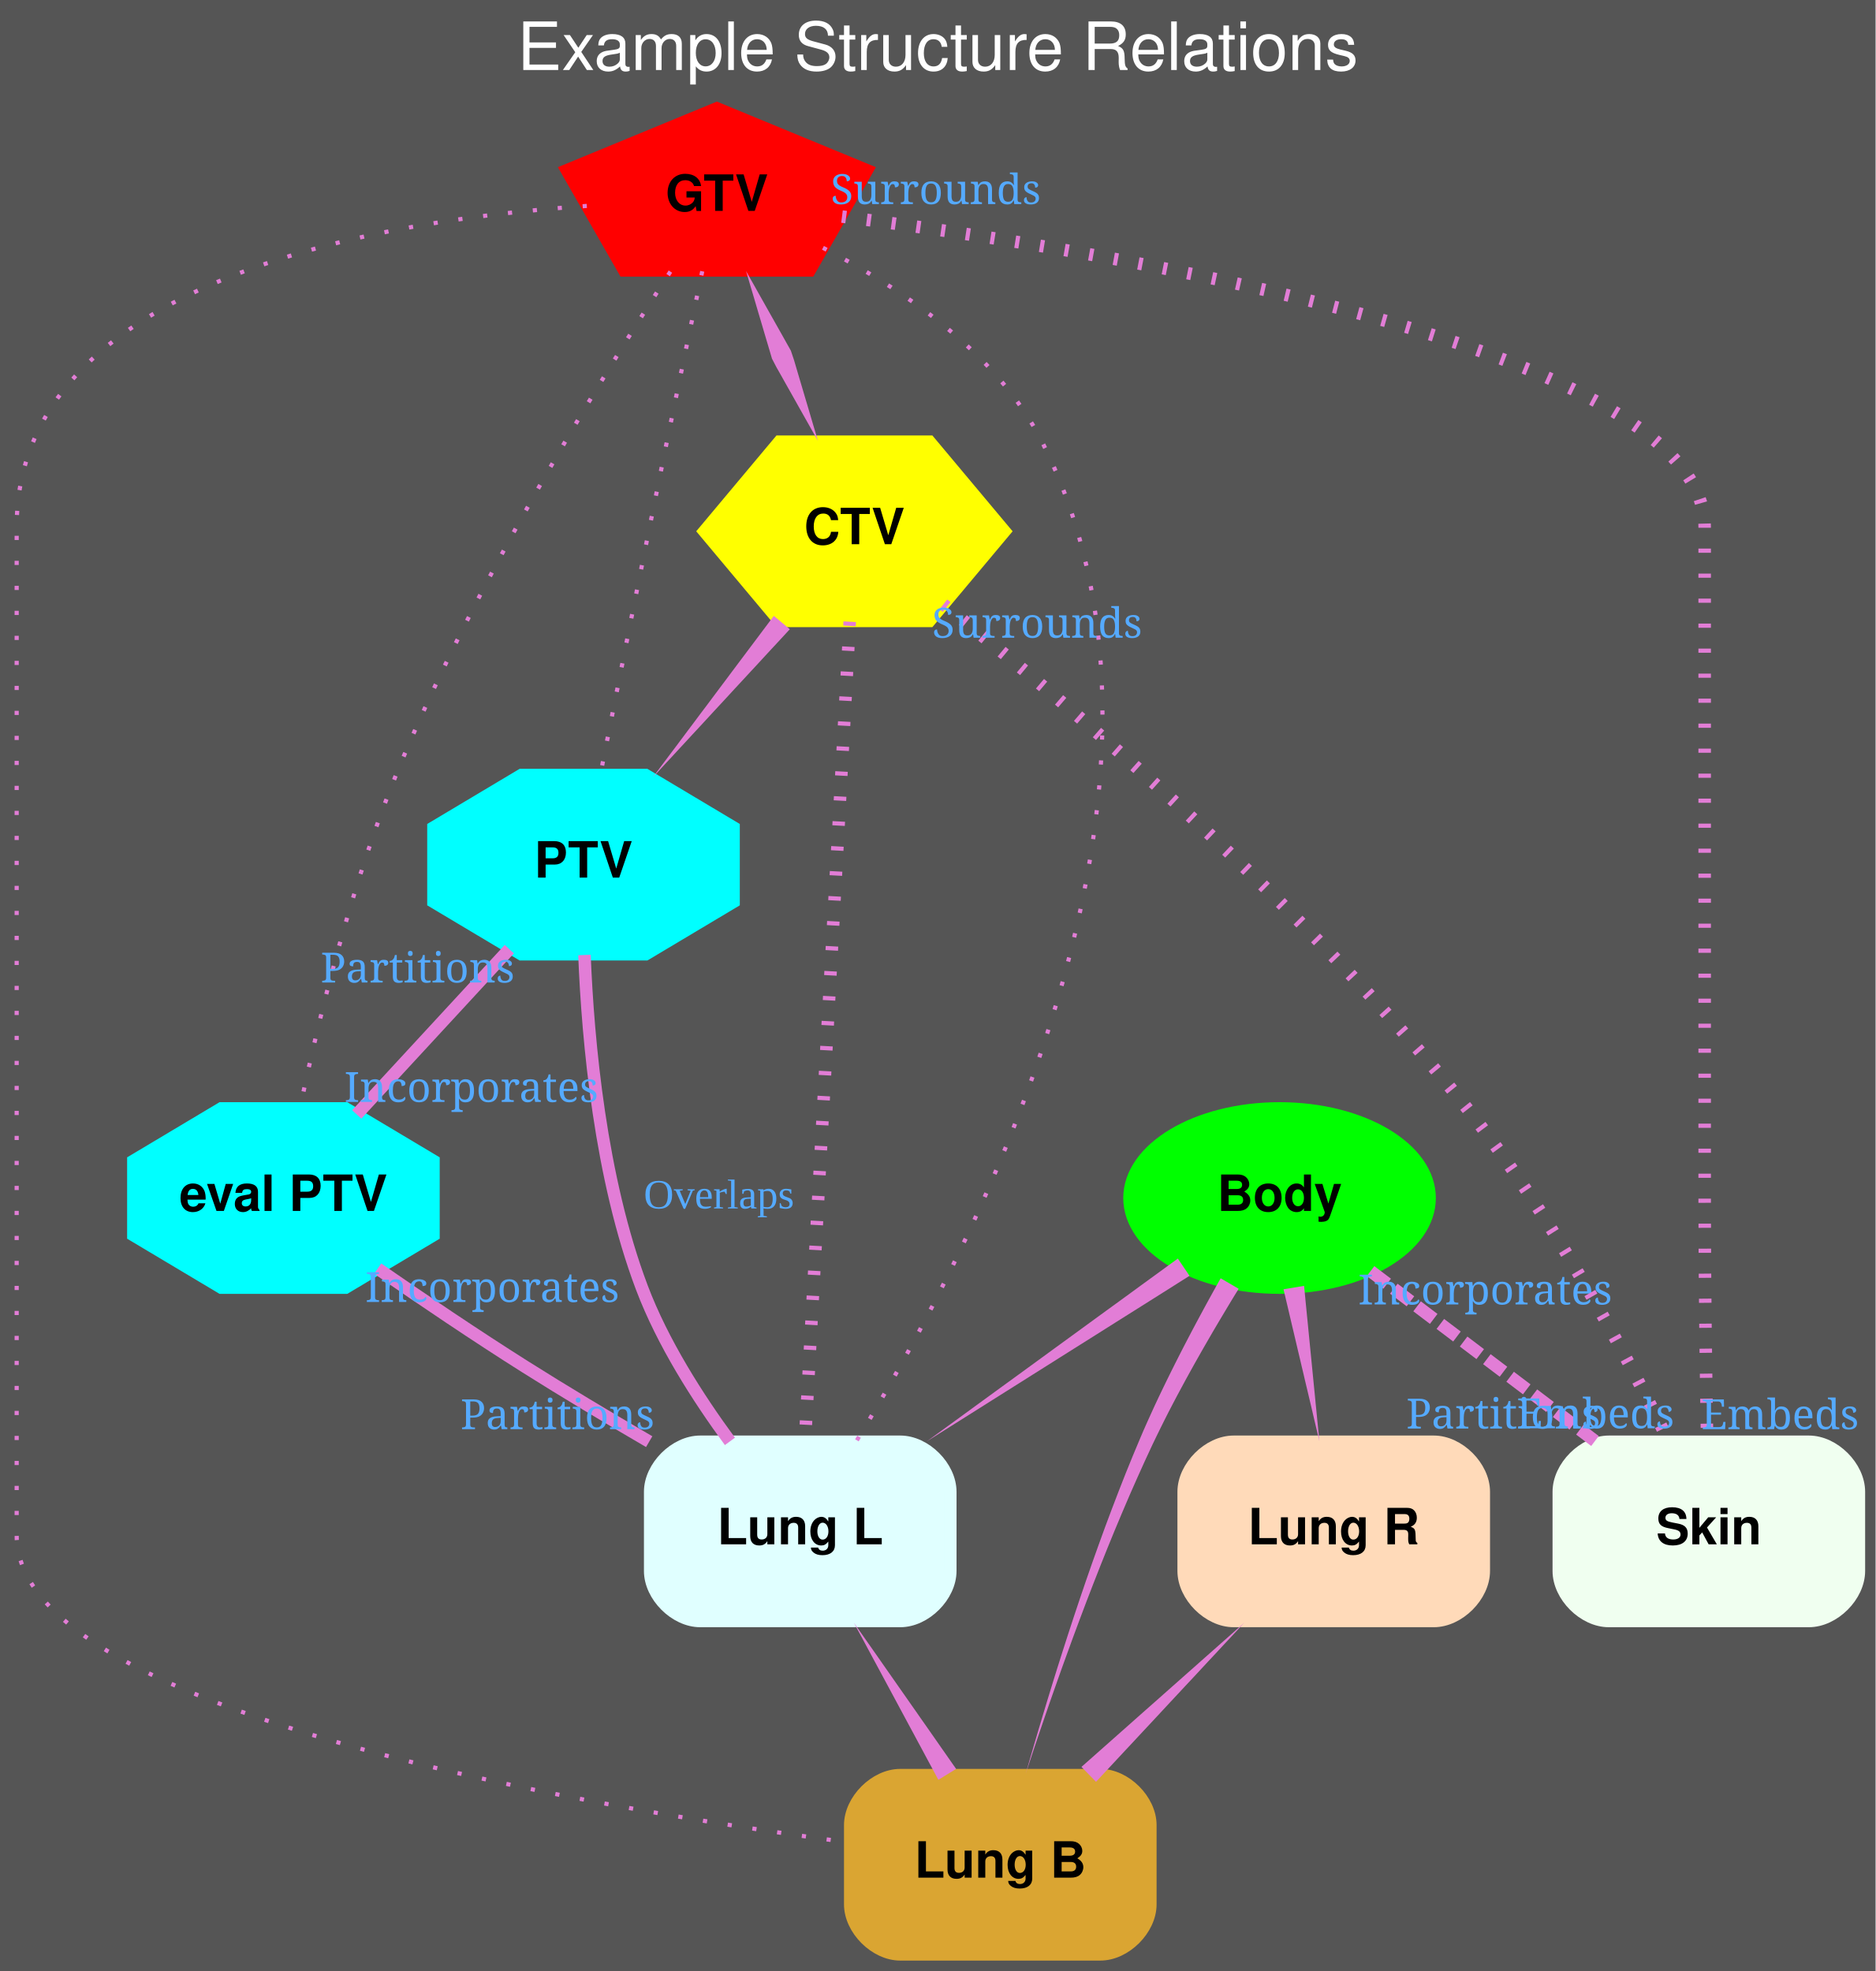
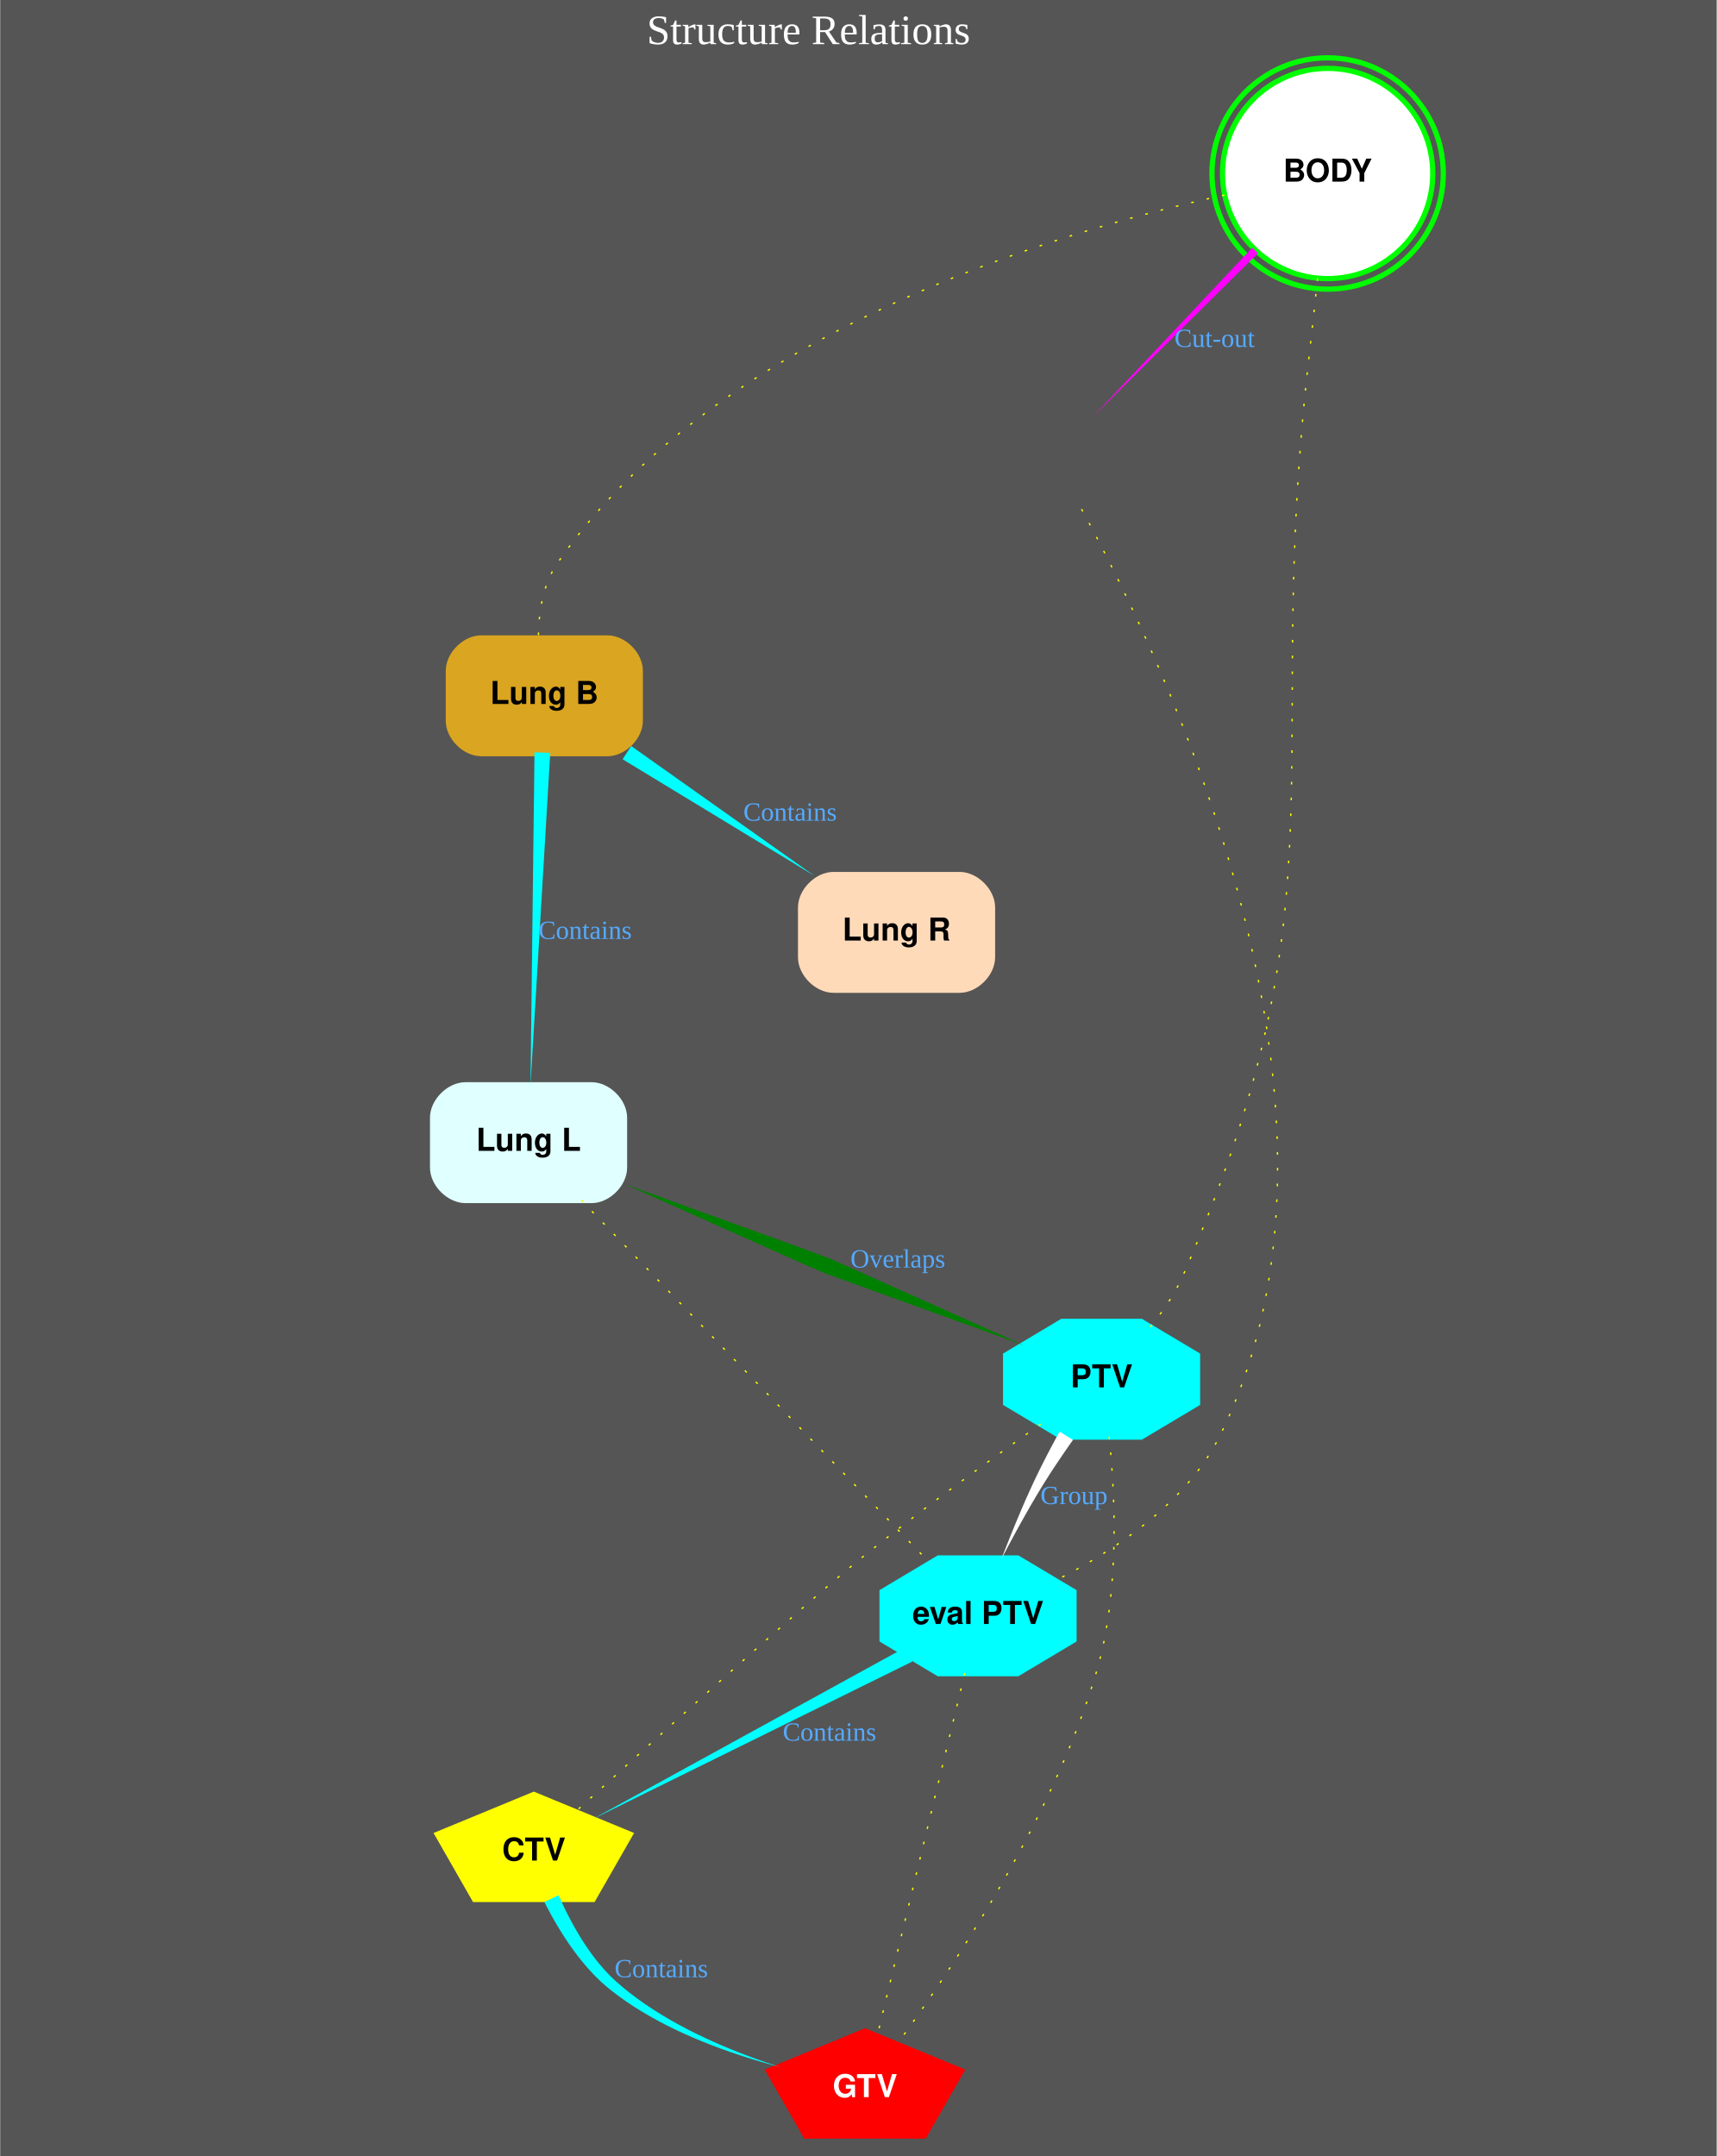
- <svg xmlns="http://www.w3.org/2000/svg" xmlns:xlink="http://www.w3.org/1999/xlink" width="450pt" height="473pt" viewBox="0.00 0.00 450.00 473.00">
-   <g id="graph0" class="graph" transform="scale(1 1) rotate(0) translate(4 469)">
-     <polygon fill="#555555" stroke="transparent" points="-4,4 -4,-469 446,-469 446,4 -4,4" />
-     <text text-anchor="middle" x="221" y="-452.2" font-family="Helvetica,Arial,sans-serif" font-size="16.00" fill="white">Example Structure Relations</text>
-     <g id="node1" class="node OAR">
+ <svg xmlns="http://www.w3.org/2000/svg" xmlns:xlink="http://www.w3.org/1999/xlink" width="653pt" height="820pt" viewBox="0.00 0.00 653.00 820.20">
+   <g id="graph0" class="graph" transform="scale(1 1) rotate(0) translate(4 816.2)">
+     <polygon fill="#555555" stroke="transparent" points="-4,4 -4,-816.2 649,-816.2 649,4 -4,4" />
+     <text text-anchor="middle" x="303.5" y="-799.4" font-family="Helvetica,,Arial,sans-serif" font-size="16.00" fill="white">Structure Relations</text>
+     <g id="node1" class="node">
      <g id="a_node1">
-         <a xlink:title="ID: Lung_L&#13;ROI: 26&#13;Name: Left Lung&#13;VolumeType: Organ&#13;DicomType: ORGAN&#13;Code: 7310&#13;Label: Left lung&#13;Scheme: FMA&#13;Volume: 1,776.0&#13;Eq &#13;Sp Diam: 15.0&#13;&#13;Length: 24.2&#13;Range: (5.8, -18.4)">
-           <path fill="#e0ffff" stroke="#e0ffff" stroke-width="3" d="M212,-123C212,-123 164,-123 164,-123 158,-123 152,-117 152,-111 152,-111 152,-92 152,-92 152,-86 158,-80 164,-80 164,-80 212,-80 212,-80 218,-80 224,-86 224,-92 224,-92 224,-111 224,-111 224,-117 218,-123 212,-123" />
-           <text text-anchor="middle" x="188" y="-98.4" font-family="Helvetica,sans-Serif" font-weight="bold" font-size="12.00">Lung L</text>
+         <a xlink:title="ID: BODY&#13;ROI: 1&#13;&#13;DICOM Type EXTERNAL&#13;Code: BODY&#13;Label: Body&#13;Scheme: 99VMS_STRUCTCODE&#13;Volume: 28951.626 cc&#13;Length: 33.8 cm&#13;Range: (&#13;10.6cm, -23.2cm)">
+           <ellipse fill="white" stroke="#00ff00" stroke-width="2" cx="501" cy="-750.2" rx="40" ry="40" />
+           <ellipse fill="none" stroke="#00ff00" stroke-width="2" cx="501" cy="-750.2" rx="44" ry="44" />
+           <text text-anchor="middle" x="501" y="-747.1" font-family="Helvetica,sans-Serif" font-weight="bold" font-size="12.00" fill="#000000">BODY</text>
        </a>
      </g>
    </g>
-     <g id="node3" class="node OAR">
-       <g id="a_node3">
-         <a xlink:title="ID: Lung_B&#13;ROI: 25&#13;Name: Both Lungs&#13;VolumeType: Organ&#13;DicomType: ORGAN&#13;Code: 68877&#13;Label: Pair of lungs&#13;Scheme: FMA&#13;Volume: 4,332.7&#13;&#13;Eq Sp Diam: 20.2&#13;&#13;Length: 25.0&#13;Range: (6.6, -18.4)">
-           <path fill="#daa532" stroke="#daa532" stroke-width="3" d="M260,-43C260,-43 212,-43 212,-43 206,-43 200,-37 200,-31 200,-31 200,-12 200,-12 200,-6 206,0 212,0 212,0 260,0 260,0 266,0 272,-6 272,-12 272,-12 272,-31 272,-31 272,-37 266,-43 260,-43" />
-           <text text-anchor="middle" x="236" y="-18.4" font-family="Helvetica,sans-Serif" font-weight="bold" font-size="12.00">Lung B</text>
+     <g id="node2" class="node">
+       <g id="a_node2">
+         <a xlink:title="ID: GTV&#13;ROI: 38&#13;&#13;DICOM Type GTV&#13;Code: GTVp&#13;Label: Primary Gross Tumor Volume&#13;Scheme: 99VMS_STRUCTCODE&#13;Volume: 8.03 cc&#13;Length: 2.6 &#13;cm&#13;Range: (-0.4cm, -3cm)">
+           <polygon fill="#ff0000" stroke="#ff0000" stroke-width="3" points="361,-28.14 325,-43 289,-28.14 302.75,-4.11 347.25,-4.11 361,-28.14" />
+           <text text-anchor="middle" x="325" y="-18.4" font-family="Helvetica,sans-Serif" font-weight="bold" font-size="12.00" fill="#ffffff">GTV</text>
        </a>
      </g>
    </g>
-     <g id="edge17" class="edge Contain">
-       <polygon fill="#e27dd6" stroke="transparent" stroke-width="5" points="200.86,-79.6 202.01,-77.95 203.19,-76.26 204.39,-74.55 205.61,-72.81 206.84,-71.05 208.08,-69.27 209.34,-67.47 210.6,-65.67 211.87,-63.85 213.14,-62.04 214.41,-60.22 215.68,-58.41 216.94,-56.6 218.2,-54.81 219.44,-53.03 220.67,-51.27 221.88,-49.53 223.08,-47.82 224.25,-46.14 225.4,-44.5 221.14,-41.88 220.19,-43.65 219.22,-45.45 218.23,-47.29 217.23,-49.16 216.21,-51.05 215.19,-52.96 214.15,-54.88 213.11,-56.82 212.06,-58.77 211.01,-60.73 209.96,-62.68 208.91,-64.63 207.87,-66.57 206.83,-68.5 205.8,-70.41 204.78,-72.31 203.78,-74.17 202.79,-76.02 201.81,-77.82 200.86,-79.6 200.86,-79.6" />
-     </g>
-     <g id="node2" class="node OAR">
-       <g id="a_node2">
-         <a xlink:title="ID: Lung_R&#13;ROI: 27&#13;Name: Right Lung&#13;VolumeType: Organ&#13;DicomType: ORGAN&#13;Code: 7309&#13;Label: Right lung&#13;Scheme: FMA&#13;Volume: 2,556.7&#13;&#13;Eq Sp Diam: 17.0&#13;&#13;Length: 23.8&#13;Range: (6.6, -17.2)">
-           <path fill="#ffdab9" stroke="#ffdab9" stroke-width="3" d="M340,-123C340,-123 292,-123 292,-123 286,-123 280,-117 280,-111 280,-111 280,-92 280,-92 280,-86 286,-80 292,-80 292,-80 340,-80 340,-80 346,-80 352,-86 352,-92 352,-92 352,-111 352,-111 352,-117 346,-123 340,-123" />
-           <text text-anchor="middle" x="316" y="-98.4" font-family="Helvetica,sans-Serif" font-weight="bold" font-size="12.00">Lung R</text>
+     <g id="node3" class="node">
+       <g id="a_node3">
+         <a xlink:title="ID: CTV&#13;ROI: 24&#13;&#13;DICOM Type GTV&#13;Code: ITV&#13;Label: Internal Target Volume&#13;Scheme: 99VMS_STRUCTCODE&#13;Volume: 34.45 cc&#13;Length: 3.6 cm&#13;&#13;Range: (0cm, -3.6cm)">
+           <polygon fill="#ffff00" stroke="#ffff00" stroke-width="3" points="235,-118.14 199,-133 163,-118.14 176.75,-94.11 221.25,-94.11 235,-118.14" />
+           <text text-anchor="middle" x="199" y="-108.4" font-family="Helvetica,sans-Serif" font-weight="bold" font-size="12.00" fill="#000000">CTV</text>
        </a>
      </g>
    </g>
-     <g id="edge18" class="edge Contain">
-       <polygon fill="#e27dd6" stroke="transparent" stroke-width="5" points="294.56,-79.6 292.89,-77.8 291.18,-75.97 289.44,-74.11 287.68,-72.21 285.89,-70.3 284.09,-68.36 282.27,-66.4 280.43,-64.44 278.59,-62.46 276.75,-60.49 274.91,-58.51 273.07,-56.53 271.24,-54.57 269.42,-52.62 267.62,-50.68 265.83,-48.77 264.07,-46.88 262.34,-45.02 260.63,-43.19 258.97,-41.4 255.47,-44.98 257.31,-46.6 259.18,-48.26 261.08,-49.94 263.02,-51.66 264.97,-53.39 266.96,-55.15 268.95,-56.92 270.96,-58.7 272.98,-60.48 275.01,-62.28 277.03,-64.07 279.05,-65.86 281.06,-67.64 283.06,-69.41 285.04,-71.17 287,-72.9 288.94,-74.62 290.85,-76.31 292.72,-77.97 294.56,-79.6 294.56,-79.6" />
-     </g>
-     <g id="node4" class="node OAR">
+     <g id="node4" class="node">
      <g id="a_node4">
-         <a xlink:title="ID: Skin&#13;&#13;Name: Skin&#13;VolumeType: Organ&#13;DicomType: Organ&#13;Code: 7163&#13;Label: Skin&#13;Scheme: FMA&#13;Volume: 1,072.3&#13;&#13;&#13;Length: 33.8&#13;Range: (&#13;10.6, -23.2)">
-           <path fill="#f0fff0" stroke="#f0fff0" stroke-width="3" d="M430,-123C430,-123 382,-123 382,-123 376,-123 370,-117 370,-111 370,-111 370,-92 370,-92 370,-86 376,-80 382,-80 382,-80 430,-80 430,-80 436,-80 442,-86 442,-92 442,-92 442,-111 442,-111 442,-117 436,-123 430,-123" />
-           <text text-anchor="middle" x="406" y="-98.4" font-family="Helvetica,sans-Serif" font-weight="bold" font-size="12.00">Skin</text>
+         <a xlink:title="ID: PTV&#13;ROI: 30&#13;&#13;DICOM Type PTV&#13;Code: PTVp&#13;Label: Primary Planning Target Volume&#13;Scheme: 99VMS_STRUCTCODE&#13;Volume: 74.649 cc&#13;Length: &#13;4.6 cm&#13;Range: (0.6cm, -4.0cm)">
+           <polygon fill="#00ffff" stroke="#00ffff" stroke-width="3" points="451,-282.59 451,-300.41 429.91,-313 400.09,-313 379,-300.41 379,-282.59 400.09,-270 429.91,-270 451,-282.59" />
+           <text text-anchor="middle" x="415" y="-288.4" font-family="Helvetica,sans-Serif" font-weight="bold" font-size="12.00" fill="#000000">PTV</text>
        </a>
      </g>
    </g>
-     <g id="node5" class="node External">
+     <g id="edge29" class="edge">
+       <path fill="none" stroke="yellow" stroke-width="0.5" stroke-dasharray="1,5" d="M497.17,-710.35C496.18,-700.81 495.09,-690.63 494,-681.2 476.01,-525.13 508.9,-474.96 446,-331 442.91,-323.92 438.16,-317.06 433.3,-311.14" />
+     </g>
+     <g id="node5" class="node">
      <g id="a_node5">
-         <a xlink:title="ID: Body&#13;ROI: 1&#13;&#13;VolumeType: BODY&#13;DicomType: EXTERNAL&#13;Code: BODY&#13;Label: Body&#13;Scheme: 99VMS_STRUCTCODE&#13;Volume: 28,951.6&#13;Eq Sp Diam: &#13;38.1&#13;Radius: 16.5&#13;Length: 33.8&#13;Range: (10.6, -23.2)">
-           <ellipse fill="#00ff00" stroke="#00ff00" stroke-width="3" cx="303" cy="-181.5" rx="36" ry="21.5" />
-           <text text-anchor="middle" x="303" y="-178.4" font-family="Helvetica,sans-Serif" font-weight="bold" font-size="12.00">Body</text>
+         <a xlink:title="ID: eval PTV&#13;ROI: 41&#13;&#13;DICOM Type PTV&#13;Code: PTVp&#13;Label: Primary Planning Target Volume&#13;Scheme: 99VMS_STRUCTCODE&#13;Volume: 74.649 cc&#13;&#13;Length: 4.6 cm&#13;Range: (0.6cm, -4.0cm)">
+           <polygon fill="#00ffff" stroke="#00ffff" stroke-width="3" points="404,-192.59 404,-210.41 382.91,-223 353.09,-223 332,-210.41 332,-192.59 353.09,-180 382.91,-180 404,-192.59" />
+           <text text-anchor="middle" x="368" y="-198.4" font-family="Helvetica,sans-Serif" font-weight="bold" font-size="12.00" fill="#000000">eval PTV</text>
        </a>
      </g>
    </g>
-     <g id="edge13" class="edge Contain">
-       <polygon fill="#e27dd6" stroke="transparent" stroke-width="5" points="281.4,-162.83 278.64,-161.09 275.78,-159.28 272.83,-157.42 269.8,-155.51 266.7,-153.56 263.54,-151.57 260.34,-149.55 257.09,-147.5 253.81,-145.44 250.51,-143.36 247.2,-141.27 243.88,-139.18 240.57,-137.09 237.28,-135.02 234.01,-132.96 230.78,-130.92 227.59,-128.91 224.45,-126.93 221.37,-124.99 218.37,-123.1 218.37,-123.1 221.24,-125.19 224.18,-127.33 227.18,-129.51 230.22,-131.73 233.31,-133.98 236.44,-136.26 239.59,-138.55 242.75,-140.85 245.92,-143.16 249.08,-145.47 252.23,-147.76 255.37,-150.05 258.47,-152.31 261.53,-154.54 264.55,-156.73 267.51,-158.89 270.4,-161 273.22,-163.05 275.95,-165.04 278.6,-166.97 281.4,-162.83" />
-     </g>
-     <g id="edge14" class="edge Contain">
-       <polygon fill="#e27dd6" stroke="transparent" stroke-width="5" points="308.89,-160.42 309.06,-158.67 309.23,-156.89 309.41,-155.07 309.59,-153.23 309.78,-151.36 309.96,-149.47 310.15,-147.56 310.34,-145.64 310.53,-143.71 310.72,-141.78 310.91,-139.85 311.1,-137.92 311.29,-136 311.48,-134.09 311.66,-132.2 311.85,-130.33 312.03,-128.48 312.21,-126.66 312.39,-124.88 312.56,-123.13 312.56,-123.13 312.16,-124.84 311.74,-126.58 311.32,-128.36 310.9,-130.17 310.47,-132 310.03,-133.85 309.59,-135.71 309.14,-137.59 308.7,-139.48 308.25,-141.37 307.81,-143.26 307.36,-145.14 306.92,-147.02 306.48,-148.89 306.04,-150.74 305.61,-152.57 305.19,-154.37 304.77,-156.15 304.36,-157.89 303.95,-159.6 308.89,-160.42" />
-     </g>
-     <g id="edge15" class="edge Contain">
-       <polygon fill="#e27dd6" stroke="transparent" stroke-width="5" points="293.19,-159.72 292.18,-158.08 291.16,-156.4 290.13,-154.68 289.08,-152.92 288.02,-151.14 286.95,-149.32 285.88,-147.47 284.8,-145.6 283.72,-143.7 282.64,-141.79 281.57,-139.86 280.5,-137.92 279.45,-135.97 278.4,-134.02 277.37,-132.06 276.35,-130.1 275.36,-128.14 274.39,-126.19 273.44,-124.25 272.51,-122.32 270.65,-118.31 268.81,-114.23 266.99,-110.1 265.2,-105.91 263.43,-101.69 261.7,-97.46 260,-93.21 258.34,-88.98 256.71,-84.76 255.13,-80.57 253.59,-76.43 252.1,-72.35 250.65,-68.34 249.26,-64.41 247.91,-60.57 246.63,-56.85 245.4,-53.25 244.23,-49.78 243.13,-46.46 242.09,-43.31 242.09,-43.31 243,-46.5 243.98,-49.86 245.01,-53.37 246.1,-57.02 247.24,-60.8 248.43,-64.68 249.67,-68.67 250.96,-72.74 252.29,-76.88 253.67,-81.09 255.09,-85.34 256.55,-89.63 258.05,-93.94 259.59,-98.26 261.16,-102.58 262.77,-106.88 264.41,-111.16 266.07,-115.39 267.77,-119.57 269.49,-123.68 270.34,-125.67 271.23,-127.68 272.14,-129.69 273.06,-131.71 274.01,-133.73 274.98,-135.75 275.96,-137.77 276.95,-139.78 277.95,-141.78 278.95,-143.76 279.96,-145.73 280.98,-147.69 281.99,-149.62 283,-151.52 284.01,-153.4 285,-155.24 285.99,-157.05 286.97,-158.83 287.93,-160.56 288.87,-162.24 293.19,-159.72" />
-     </g>
-     <g id="edge16" class="edge Cut-out">
-       <path fill="none" stroke="#e27dd6" stroke-width="3" stroke-dasharray="5,2" d="M324.84,-163.96C340.55,-152.06 361.84,-135.94 378.68,-123.19" />
-       <text text-anchor="middle" x="356.68" y="-126.19" font-family="Cambria" font-size="10.00" fill="#55aaff">Partitions</text>
-       <text text-anchor="middle" x="352.34" y="-155.96" font-family="Cambria" font-size="10.00" fill="#55aaff">Incorporates</text>
-     </g>
-     <g id="node6" class="node Target">
+     <g id="node6" class="node">
      <g id="a_node6">
-         <a xlink:title="ID: GTV&#13;ROI: 38&#13;&#13;VolumeType: GTV&#13;DicomType: GTV&#13;Code: GTVp&#13;Label: Primary Gross Tumor Volume&#13;Scheme: 99VMS_STRUCTCODE&#13;Volume: 8.0&#13;&#13;Eq Sp Diam: 2.5&#13;Length: 2.6&#13;Range: (-0.4, -3.0)">
-           <polygon fill="#ff0000" stroke="#ff0000" stroke-width="3" points="204,-428.14 168,-443 132,-428.14 145.75,-404.11 190.25,-404.11 204,-428.14" />
-           <text text-anchor="middle" x="168" y="-418.4" font-family="Helvetica,sans-Serif" font-weight="bold" font-size="12.00">GTV</text>
+         <a xlink:title="ID: Lung L&#13;ROI: 26&#13;&#13;DICOM Type ORGAN&#13;Code: 7310&#13;Label: Left lung&#13;Scheme: FMA&#13;Volume: 1776 cc&#13;Length: 24.2 cm&#13;Range: (5.8cm, -18.4cm)">
+           <path fill="#e0ffff" stroke="#e0ffff" stroke-width="3" d="M221,-403C221,-403 173,-403 173,-403 167,-403 161,-397 161,-391 161,-391 161,-372 161,-372 161,-366 167,-360 173,-360 173,-360 221,-360 221,-360 227,-360 233,-366 233,-372 233,-372 233,-391 233,-391 233,-397 227,-403 221,-403" />
+           <text text-anchor="middle" x="197" y="-378.4" font-family="Helvetica,sans-Serif" font-weight="bold" font-size="12.00" fill="#000000">Lung L</text>
        </a>
      </g>
    </g>
-     <g id="edge4" class="edge Contain">
-       <path fill="none" stroke="#e27dd6" stroke-dasharray="1,5" d="M193.45,-409.53C211.76,-400.11 235.08,-384.62 246,-363 287.57,-280.7 229.47,-168.94 201.53,-123.25" />
-     </g>
-     <g id="edge5" class="edge Contain">
-       <path fill="none" stroke="#e27dd6" stroke-dasharray="1,5" d="M136.79,-419.58C88.21,-416.31 0,-402.15 0,-342.5 0,-342.5 0,-342.5 0,-100.5 0,-58.91 133.79,-35.73 199.9,-26.82" />
-     </g>
-     <g id="edge6" class="edge Island">
-       <path fill="none" stroke="#e27dd6" stroke-width="3" stroke-dasharray="1,5" d="M198.02,-417.03C261.79,-408.83 405,-385.6 405,-342.5 405,-342.5 405,-342.5 405,-180.5 405,-161 405.32,-138.76 405.59,-123.03" />
-       <text text-anchor="middle" x="423.09" y="-126.03" font-family="Cambria" font-size="10.00" fill="#55aaff">Embeds</text>
-       <text text-anchor="middle" x="220.52" y="-420.03" font-family="Cambria" font-size="10.00" fill="#55aaff">Surrounds</text>
-     </g>
-     <g id="node7" class="node Target">
+     <g id="node7" class="node">
      <g id="a_node7">
-         <a xlink:title="ID: CTV&#13;ROI: 24&#13;Name: Internal Target Volume&#13;VolumeType: CTV&#13;DicomType: CTV&#13;Code: ITV&#13;Label: Internal Target Volume&#13;Scheme: 99VMS_&#13;STRUCTCODE&#13;Volume: 34.4&#13;Eq Sp Diam: 4.0&#13;&#13;Length: 3.6&#13;Range: (0.0, -3.6)">
-           <polygon fill="#ffff00" stroke="#ffff00" stroke-width="3" points="237,-341.5 219,-363 183,-363 165,-341.5 183,-320 219,-320 237,-341.5" />
-           <text text-anchor="middle" x="201" y="-338.4" font-family="Helvetica,sans-Serif" font-weight="bold" font-size="12.00">CTV</text>
+         <a xlink:title="ID: Lung R&#13;ROI: 27&#13;&#13;DICOM Type ORGAN&#13;Code: 7309&#13;Label: Right lung&#13;Scheme: FMA&#13;Volume: 2556.676 cc&#13;Length: 23.8 cm&#13;Range: (6.6cm, &#13;-17.2cm)">
+           <path fill="#ffdab9" stroke="#ffdab9" stroke-width="3" d="M361,-483C361,-483 313,-483 313,-483 307,-483 301,-477 301,-471 301,-471 301,-452 301,-452 301,-446 307,-440 313,-440 313,-440 361,-440 361,-440 367,-440 373,-446 373,-452 373,-452 373,-471 373,-471 373,-477 367,-483 361,-483" />
+           <text text-anchor="middle" x="337" y="-458.4" font-family="Helvetica,sans-Serif" font-weight="bold" font-size="12.00" fill="#000000">Lung R</text>
        </a>
      </g>
    </g>
-     <g id="edge1" class="edge Equals">
-       <polygon fill="#e27dd6" stroke="transparent" stroke-width="5" points="175,-403.96 175.97,-402.23 176.98,-400.45 178.01,-398.61 179.06,-396.74 180.14,-394.82 181.24,-392.87 182.35,-390.9 183.48,-388.9 184.61,-386.88 185.75,-384.85 186.49,-382.65 187.15,-380.41 187.81,-378.17 188.47,-375.95 189.12,-373.75 189.77,-371.57 190.41,-369.41 191.03,-367.3 191.65,-365.22 192.25,-363.19 192.25,-363.19 191.21,-365.03 190.15,-366.92 189.06,-368.85 187.96,-370.8 186.85,-372.78 185.72,-374.79 184.58,-376.81 183.44,-378.84 182.29,-380.87 181.22,-382.93 180.56,-385.17 179.9,-387.38 179.25,-389.58 178.61,-391.76 177.97,-393.9 177.35,-396.01 176.74,-398.08 176.14,-400.09 175.56,-402.06 175,-403.96 175,-403.96" />
-     </g>
-     <g id="node8" class="node Target">
+     <g id="node8" class="node">
      <g id="a_node8">
-         <a xlink:title="ID: PTV&#13;ROI: 30&#13;Name: PTV defined by Radiation Oncologist&#13;VolumeType: PTV&#13;DicomType: PTV&#13;Code: PTVp&#13;Label: Primary Planning Target &#13;Volume&#13;Scheme: 99VMS_STRUCTCODE&#13;Volume: 74.6&#13;Eq Sp Diam: 5.2&#13;&#13;Length: 4.6&#13;Range: (0.6, -4.0)">
-           <polygon fill="#00ffff" stroke="#00ffff" stroke-width="3" points="172,-252.59 172,-270.41 150.91,-283 121.09,-283 100,-270.41 100,-252.59 121.09,-240 150.91,-240 172,-252.59" />
-           <text text-anchor="middle" x="136" y="-258.4" font-family="Helvetica,sans-Serif" font-weight="bold" font-size="12.00">PTV</text>
+         <a xlink:title="ID: Lung B&#13;ROI: 25&#13;&#13;DICOM Type ORGAN&#13;Code: 68877&#13;Label: Pair of lungs&#13;Scheme: FMA&#13;Volume: 4332.676 cc&#13;Length: 25 cm&#13;Range: (6.6cm, &#13;-18.4cm)">
+           <path fill="#daa520" stroke="#daa520" stroke-width="3" d="M227,-573C227,-573 179,-573 179,-573 173,-573 167,-567 167,-561 167,-561 167,-542 167,-542 167,-536 173,-530 179,-530 179,-530 227,-530 227,-530 233,-530 239,-536 239,-542 239,-542 239,-561 239,-561 239,-567 233,-573 227,-573" />
+           <text text-anchor="middle" x="203" y="-548.4" font-family="Helvetica,sans-Serif" font-weight="bold" font-size="12.00" fill="#000000">Lung B</text>
        </a>
      </g>
    </g>
-     <g id="edge2" class="edge Contain">
-       <path fill="none" stroke="#e27dd6" stroke-dasharray="1,5" d="M164.49,-403.9C162.08,-392.42 158.81,-376.79 156,-363 150.39,-335.46 144.08,-303.63 140.08,-283.3" />
+     <g id="edge25" class="edge">
+       <path fill="none" stroke="yellow" stroke-width="0.5" stroke-dasharray="1,5" d="M461.77,-741.99C396.88,-727.81 268.37,-689.68 208,-602 202.32,-593.75 200.76,-582.81 200.75,-573.32" />
    </g>
-     <g id="node9" class="node Target">
-       <g id="a_node9">
-         <a xlink:title="ID: eval_PTV&#13;ROI: 41&#13;Name: PTV High Risk for dvh&#13;VolumeType: PTV&#13;DicomType: PTV&#13;Code: PTVp&#13;Label: Primary Planning Target Volume&#13;&#13;Scheme: 99VMS_STRUCTCODE&#13;Volume: 630.6&#13;Eq Sp Diam: 10.6&#13;&#13;Length: 9.8&#13;Range: (1.4, -8.4)">
-           <polygon fill="#00ffff" stroke="#00ffff" stroke-width="3" points="100,-172.59 100,-190.41 78.91,-203 49.09,-203 28,-190.41 28,-172.59 49.09,-160 78.91,-160 100,-172.59" />
-           <text text-anchor="middle" x="64" y="-178.4" font-family="Helvetica,sans-Serif" font-weight="bold" font-size="12.00">eval PTV</text>
-         </a>
-       </g>
+     <g id="edge26" class="edge">
+       <polygon fill="magenta" stroke="transparent" stroke-width="3" points="474.47,-719.86 471.42,-716.83 468.28,-713.73 465.07,-710.55 461.81,-707.32 458.51,-704.05 455.17,-700.74 451.81,-697.41 448.45,-694.08 445.08,-690.75 441.74,-687.43 438.42,-684.15 435.15,-680.9 431.93,-677.71 428.77,-674.58 425.69,-671.53 422.69,-668.56 419.8,-665.7 417.03,-662.95 414.37,-660.32 411.86,-657.83 411.86,-657.83 414.29,-660.41 416.85,-663.12 419.53,-665.97 422.32,-668.93 425.21,-671.99 428.19,-675.15 431.24,-678.38 434.35,-681.68 437.51,-685.04 440.72,-688.43 443.95,-691.86 447.19,-695.3 450.44,-698.75 453.68,-702.19 456.91,-705.61 460.1,-708.99 463.25,-712.33 466.34,-715.61 469.37,-718.83 472.33,-721.96 474.47,-719.86" />
+       <text text-anchor="middle" x="458" y="-684.2" font-family="Times New Roman,serif" font-size="10.00" fill="#55aaff">Cut-out</text>
    </g>
-     <g id="edge3" class="edge Contain">
-       <path fill="none" stroke="#e27dd6" stroke-dasharray="1,5" d="M156.85,-403.82C140.43,-378.61 109.67,-328.87 91,-283 80.1,-256.23 72.28,-223.66 67.95,-203" />
+     <g id="edge31" class="edge">
+       <polygon fill="cyan" stroke="transparent" stroke-width="6" points="208.43,-95.19 209.16,-93.57 209.92,-91.93 210.71,-90.26 211.55,-88.56 212.43,-86.85 213.34,-85.11 214.3,-83.37 215.29,-81.63 216.33,-79.89 217.4,-78.15 218.51,-76.43 219.66,-74.73 220.85,-73.06 222.08,-71.41 223.34,-69.8 224.65,-68.23 225.99,-66.7 227.37,-65.23 228.78,-63.81 230.24,-62.46 232.93,-60.13 235.72,-57.89 238.61,-55.71 241.59,-53.61 244.64,-51.59 247.75,-49.64 250.92,-47.77 254.14,-45.97 257.39,-44.24 260.67,-42.58 263.97,-41 267.28,-39.48 270.58,-38.04 273.88,-36.66 277.15,-35.35 280.39,-34.11 283.6,-32.93 286.75,-31.82 289.84,-30.77 292.87,-29.79 292.87,-29.79 289.79,-30.61 286.65,-31.49 283.43,-32.44 280.16,-33.44 276.85,-34.51 273.5,-35.65 270.12,-36.86 266.72,-38.13 263.31,-39.48 259.9,-40.9 256.5,-42.39 253.11,-43.96 249.76,-45.61 246.44,-47.34 243.16,-49.16 239.94,-51.05 236.77,-53.04 233.69,-55.11 230.68,-57.28 227.76,-59.54 226.13,-60.9 224.54,-62.33 222.99,-63.82 221.48,-65.36 220.01,-66.95 218.58,-68.58 217.2,-70.24 215.85,-71.94 214.55,-73.66 213.29,-75.4 212.07,-77.15 210.89,-78.91 209.76,-80.67 208.67,-82.43 207.62,-84.18 206.61,-85.92 205.65,-87.63 204.73,-89.33 203.85,-90.99 203.03,-92.6 208.43,-95.19" />
+       <text text-anchor="middle" x="247.5" y="-64" font-family="Times New Roman,serif" font-size="10.00" fill="#55aaff">Contains</text>
    </g>
-     <g id="edge8" class="edge Contain">
-       <path fill="none" stroke="#e27dd6" stroke-width="3" stroke-dasharray="1,5" d="M199.87,-319.8C197.41,-274.78 191.6,-168.45 189.14,-123.33" />
+     <g id="edge32" class="edge">
+       <path fill="none" stroke="yellow" stroke-width="0.5" stroke-dasharray="1,5" d="M417.87,-269.64C420.24,-247.04 421.93,-210.17 413,-180 396.39,-123.83 357.09,-65.68 337.11,-38.42" />
    </g>
-     <g id="edge9" class="edge Island">
-       <path fill="none" stroke="#e27dd6" stroke-width="3" stroke-dasharray="1,5" d="M222.34,-323.96C252.73,-299.69 309.1,-251.99 348,-203 368.17,-177.6 385.91,-144.4 396.3,-123.25" />
-       <text text-anchor="middle" x="378.8" y="-126.25" font-family="Cambria" font-size="10.00" fill="#55aaff">Embeds</text>
-       <text text-anchor="middle" x="244.84" y="-315.96" font-family="Cambria" font-size="10.00" fill="#55aaff">Surrounds</text>
+     <g id="edge33" class="edge">
+       <path fill="none" stroke="yellow" stroke-width="0.5" stroke-dasharray="1,5" d="M391.86,-274.44C372.98,-261.12 345.79,-241.45 323,-223 301.6,-205.68 243.1,-152.69 214.78,-126.9" />
    </g>
-     <g id="edge7" class="edge Contain">
-       <polygon fill="#e27dd6" stroke="transparent" stroke-width="5" points="185.5,-318 183.95,-316.32 182.37,-314.61 180.75,-312.87 179.12,-311.1 177.46,-309.3 175.78,-307.49 174.09,-305.66 172.39,-303.83 170.69,-301.98 168.98,-300.13 167.27,-298.29 165.57,-296.44 163.88,-294.61 162.19,-292.79 160.53,-290.99 158.88,-289.21 157.26,-287.45 155.66,-285.73 154.1,-284.04 152.57,-282.38 152.57,-282.38 153.92,-284.18 155.3,-286.03 156.71,-287.91 158.15,-289.82 159.6,-291.76 161.07,-293.73 162.56,-295.71 164.05,-297.71 165.56,-299.71 167.07,-301.73 168.57,-303.74 170.08,-305.75 171.58,-307.76 173.07,-309.75 174.55,-311.72 176.02,-313.68 177.47,-315.61 178.89,-317.51 180.29,-319.37 181.66,-321.2 185.5,-318" />
+     <g id="edge34" class="edge">
+       <polygon fill="white" stroke="transparent" stroke-width="6" points="404.12,-268.41 403.53,-267.58 402.94,-266.75 402.36,-265.9 401.77,-265.05 401.17,-264.2 400.58,-263.34 399.99,-262.47 399.4,-261.6 398.81,-260.73 398.23,-259.86 397.64,-258.98 397.06,-258.11 396.48,-257.23 395.91,-256.35 395.34,-255.48 394.78,-254.6 394.23,-253.73 393.68,-252.86 393.14,-252 392.6,-251.13 391.77,-249.78 390.94,-248.4 390.1,-247.01 389.27,-245.6 388.44,-244.18 387.62,-242.76 386.8,-241.32 385.98,-239.88 385.17,-238.44 384.36,-237 383.56,-235.56 382.77,-234.12 381.99,-232.69 381.22,-231.26 380.46,-229.85 379.71,-228.45 378.97,-227.06 378.25,-225.69 377.54,-224.34 376.85,-223.01 376.85,-223.01 377.39,-224.41 377.94,-225.83 378.51,-227.28 379.08,-228.74 379.67,-230.22 380.27,-231.71 380.87,-233.21 381.49,-234.73 382.11,-236.25 382.75,-237.78 383.39,-239.31 384.04,-240.84 384.69,-242.37 385.35,-243.9 386.01,-245.42 386.68,-246.93 387.36,-248.44 388.04,-249.93 388.72,-251.41 389.4,-252.87 389.84,-253.8 390.29,-254.73 390.74,-255.67 391.2,-256.62 391.67,-257.56 392.14,-258.51 392.62,-259.46 393.1,-260.41 393.59,-261.36 394.07,-262.31 394.56,-263.25 395.06,-264.2 395.55,-265.14 396.05,-266.08 396.55,-267.01 397.04,-267.94 397.54,-268.86 398.04,-269.78 398.53,-270.69 399.02,-271.59 404.12,-268.41" />
+       <text text-anchor="middle" x="404.5" y="-244" font-family="Times New Roman,serif" font-size="10.00" fill="#55aaff">Group</text>
+     </g>
+     <g id="edge35" class="edge">
+       <path fill="none" stroke="yellow" stroke-width="0.5" stroke-dasharray="1,5" d="M362.98,-179.73C354.52,-144.7 337.54,-74.42 329.47,-40.99" />
+     </g>
+     <g id="edge36" class="edge">
+       <polygon fill="cyan" stroke="transparent" stroke-width="6" points="342.98,-184.09 337.78,-181.53 332.27,-178.81 326.48,-175.96 320.45,-172.98 314.22,-169.91 307.82,-166.75 301.28,-163.54 294.66,-160.27 287.98,-156.98 281.27,-153.67 274.59,-150.37 267.95,-147.1 261.41,-143.88 254.99,-140.71 248.73,-137.63 242.68,-134.65 236.86,-131.78 231.31,-129.04 226.07,-126.46 221.18,-124.05 221.18,-124.05 225.96,-126.67 231.08,-129.49 236.5,-132.46 242.19,-135.59 248.11,-138.83 254.22,-142.19 260.49,-145.64 266.89,-149.15 273.37,-152.71 279.91,-156.3 286.46,-159.89 292.99,-163.48 299.46,-167.04 305.84,-170.54 312.1,-173.98 318.19,-177.32 324.08,-180.56 329.74,-183.66 335.13,-186.62 340.2,-189.41 342.98,-184.09" />
+       <text text-anchor="middle" x="311.5" y="-154" font-family="Times New Roman,serif" font-size="10.00" fill="#55aaff">Contains</text>
+     </g>
+     <g id="edge3" class="edge">
+       <polygon fill="green" stroke="transparent" stroke-width="6" points="233.49,-365.77 240.18,-363.35 247.25,-360.79 254.63,-358.12 262.3,-355.35 270.21,-352.49 278.31,-349.56 286.57,-346.57 294.92,-343.55 303.35,-340.5 311.75,-337.36 319.93,-333.71 328.03,-330.09 336.03,-326.51 343.88,-323 351.53,-319.59 358.94,-316.27 366.08,-313.08 372.9,-310.04 379.35,-307.15 385.4,-304.45 385.4,-304.45 379.17,-306.7 372.52,-309.11 365.5,-311.65 358.15,-314.3 350.51,-317.07 342.63,-319.92 334.55,-322.84 326.31,-325.82 317.96,-328.84 309.54,-331.88 301.31,-335.46 293.13,-339.11 285.02,-342.74 277.01,-346.32 269.14,-349.84 261.46,-353.27 254.02,-356.6 246.84,-359.8 239.99,-362.87 233.49,-365.77 233.49,-365.77" />
+       <text text-anchor="middle" x="337.5" y="-334" font-family="Times New Roman,serif" font-size="10.00" fill="#55aaff">Overlaps</text>
+     </g>
+     <g id="edge4" class="edge">
+       <path fill="none" stroke="yellow" stroke-width="0.5" stroke-dasharray="1,5" d="M216.95,-359.73C250.52,-324.79 317.77,-254.79 349.99,-221.25" />
+     </g>
+     <g id="edge10" class="edge">
+       <polygon fill="cyan" stroke="transparent" stroke-width="6" points="205.26,-529.79 204.96,-524.73 204.63,-519.26 204.29,-513.44 203.92,-507.3 203.54,-500.89 203.15,-494.26 202.74,-487.44 202.33,-480.5 201.91,-473.46 201.49,-466.38 201.07,-459.3 200.65,-452.26 200.24,-445.32 199.84,-438.51 199.44,-431.88 199.06,-425.48 198.7,-419.34 198.35,-413.52 198.03,-408.06 197.73,-403.01 197.73,-403.01 197.79,-408.07 197.86,-413.54 197.93,-419.37 198,-425.51 198.08,-431.93 198.16,-438.57 198.24,-445.39 198.33,-452.35 198.41,-459.39 198.5,-466.49 198.58,-473.58 198.67,-480.63 198.75,-487.59 198.83,-494.41 198.91,-501.05 198.99,-507.47 199.07,-513.62 199.14,-519.46 199.2,-524.94 199.26,-530.01 205.26,-529.79" />
+       <text text-anchor="middle" x="218.5" y="-459" font-family="Times New Roman,serif" font-size="10.00" fill="#55aaff">Contains</text>
    </g>
    <g id="edge11" class="edge">
-       <path fill="none" stroke="#e27dd6" stroke-width="3" d="M136.23,-239.82C137.06,-219.03 140.04,-186.37 150,-160 154.99,-146.79 163.45,-133.54 171.13,-123.1" />
-       <text text-anchor="middle" x="168.5" y="-179" font-family="Times New Roman,serif" font-size="10.00" fill="#55aaff">Overlaps</text>
+       <polygon fill="cyan" stroke="transparent" stroke-width="6" points="236.07,-532.38 239.27,-530.11 242.56,-527.78 245.93,-525.39 249.37,-522.96 252.87,-520.48 256.43,-517.96 260.02,-515.41 263.64,-512.85 267.28,-510.27 270.94,-507.68 274.59,-505.09 278.23,-502.51 281.86,-499.95 285.45,-497.4 289,-494.89 292.5,-492.41 295.93,-489.98 299.3,-487.59 302.59,-485.26 305.78,-483 305.78,-483 302.44,-485.03 298.99,-487.12 295.47,-489.27 291.87,-491.46 288.2,-493.68 284.49,-495.94 280.72,-498.23 276.93,-500.53 273.12,-502.85 269.29,-505.17 265.47,-507.5 261.65,-509.82 257.86,-512.12 254.09,-514.41 250.37,-516.67 246.7,-518.9 243.1,-521.09 239.57,-523.23 236.12,-525.33 232.77,-527.36 236.07,-532.38" />
+       <text text-anchor="middle" x="296.5" y="-504" font-family="Times New Roman,serif" font-size="10.00" fill="#55aaff">Contains</text>
    </g>
-     <g id="edge10" class="edge Group">
-       <path fill="none" stroke="#e27dd6" stroke-width="3" d="M118.2,-241.22C107.04,-229.13 92.71,-213.61 81.59,-201.56" />
-       <text text-anchor="middle" x="109.09" y="-204.56" font-family="Cambria" font-size="10.00" fill="#55aaff">Incorporates</text>
-       <text text-anchor="middle" x="96.2" y="-233.22" font-family="Cambria" font-size="10.00" fill="#55aaff">Partitions</text>
-     </g>
-     <g id="edge12" class="edge Group">
-       <path fill="none" stroke="#e27dd6" stroke-width="3" d="M86.62,-164.56C97.24,-157.21 110.15,-148.48 122,-141 131.54,-134.98 142.01,-128.72 151.76,-123.03" />
-       <text text-anchor="middle" x="129.76" y="-126.03" font-family="Cambria" font-size="10.00" fill="#55aaff">Partitions</text>
-       <text text-anchor="middle" x="114.12" y="-156.56" font-family="Cambria" font-size="10.00" fill="#55aaff">Incorporates</text>
+     <g id="edge22" class="edge">
+       <path fill="none" stroke="yellow" stroke-width="0.5" stroke-dasharray="1,5" d="M407.38,-622.51C437.89,-566.78 521.36,-394.01 460,-270 447.17,-244.08 419.05,-225.77 397.26,-214.82" />
    </g>
  </g>
</svg>
